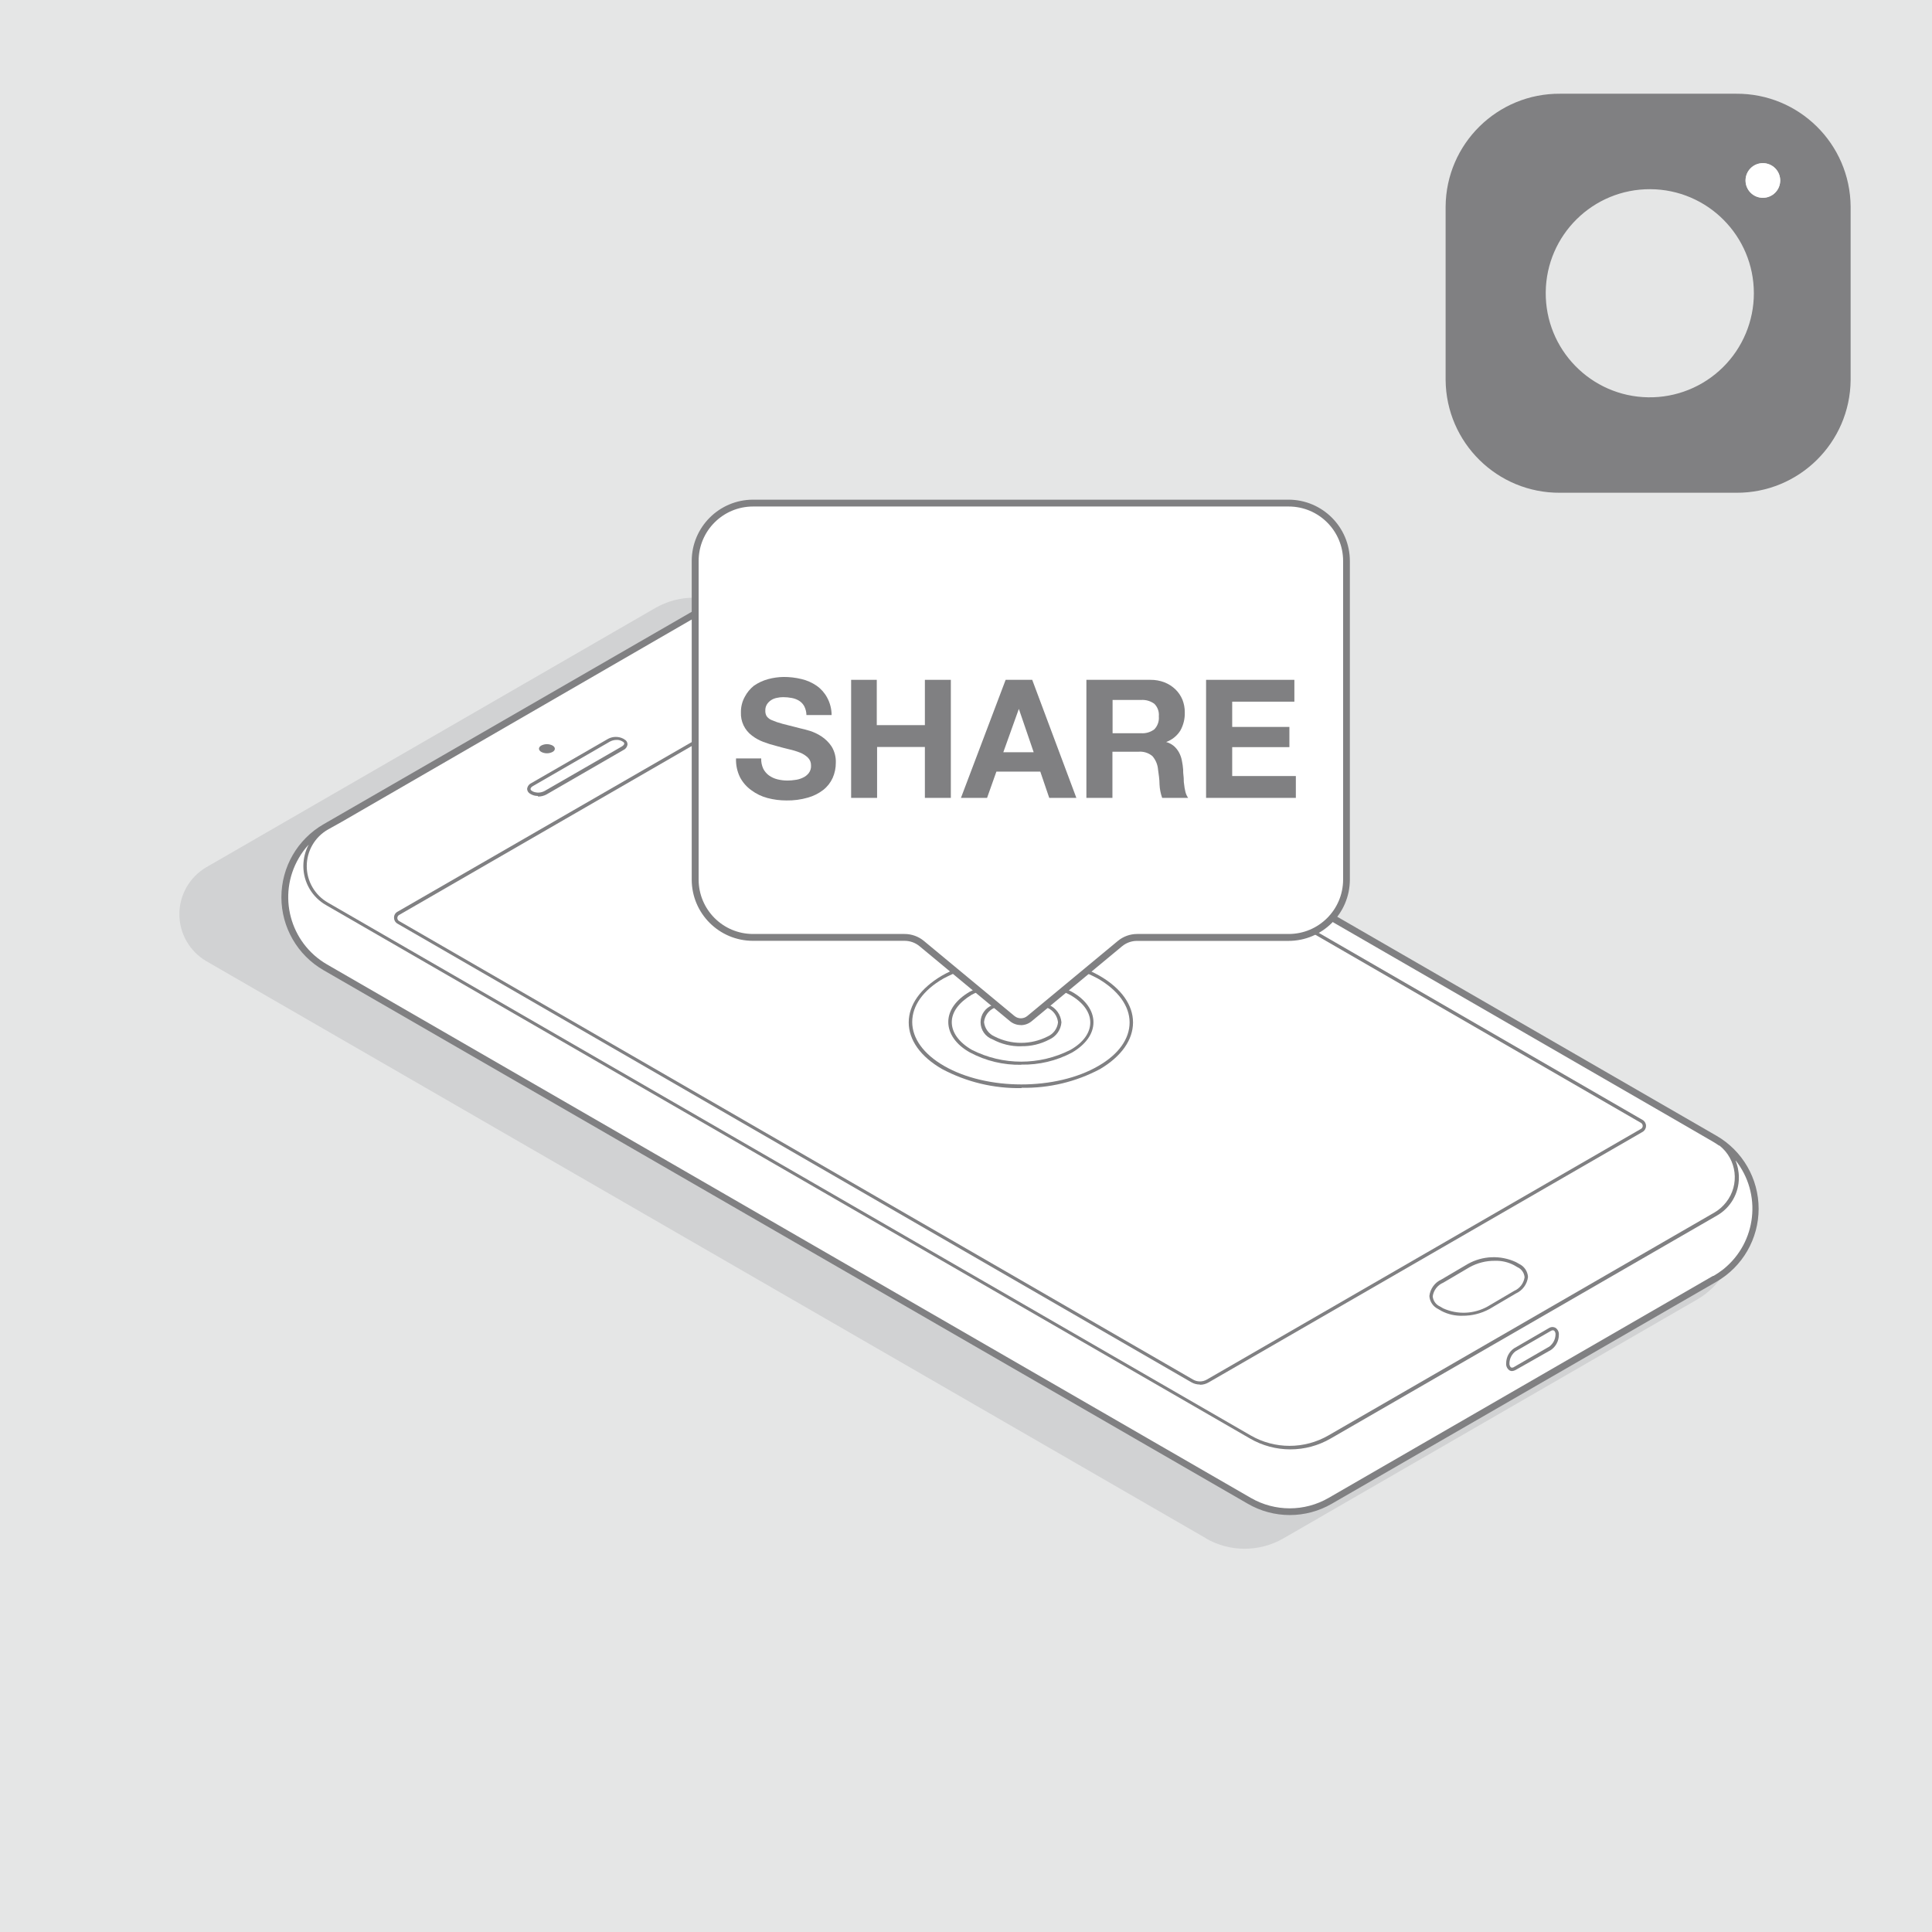
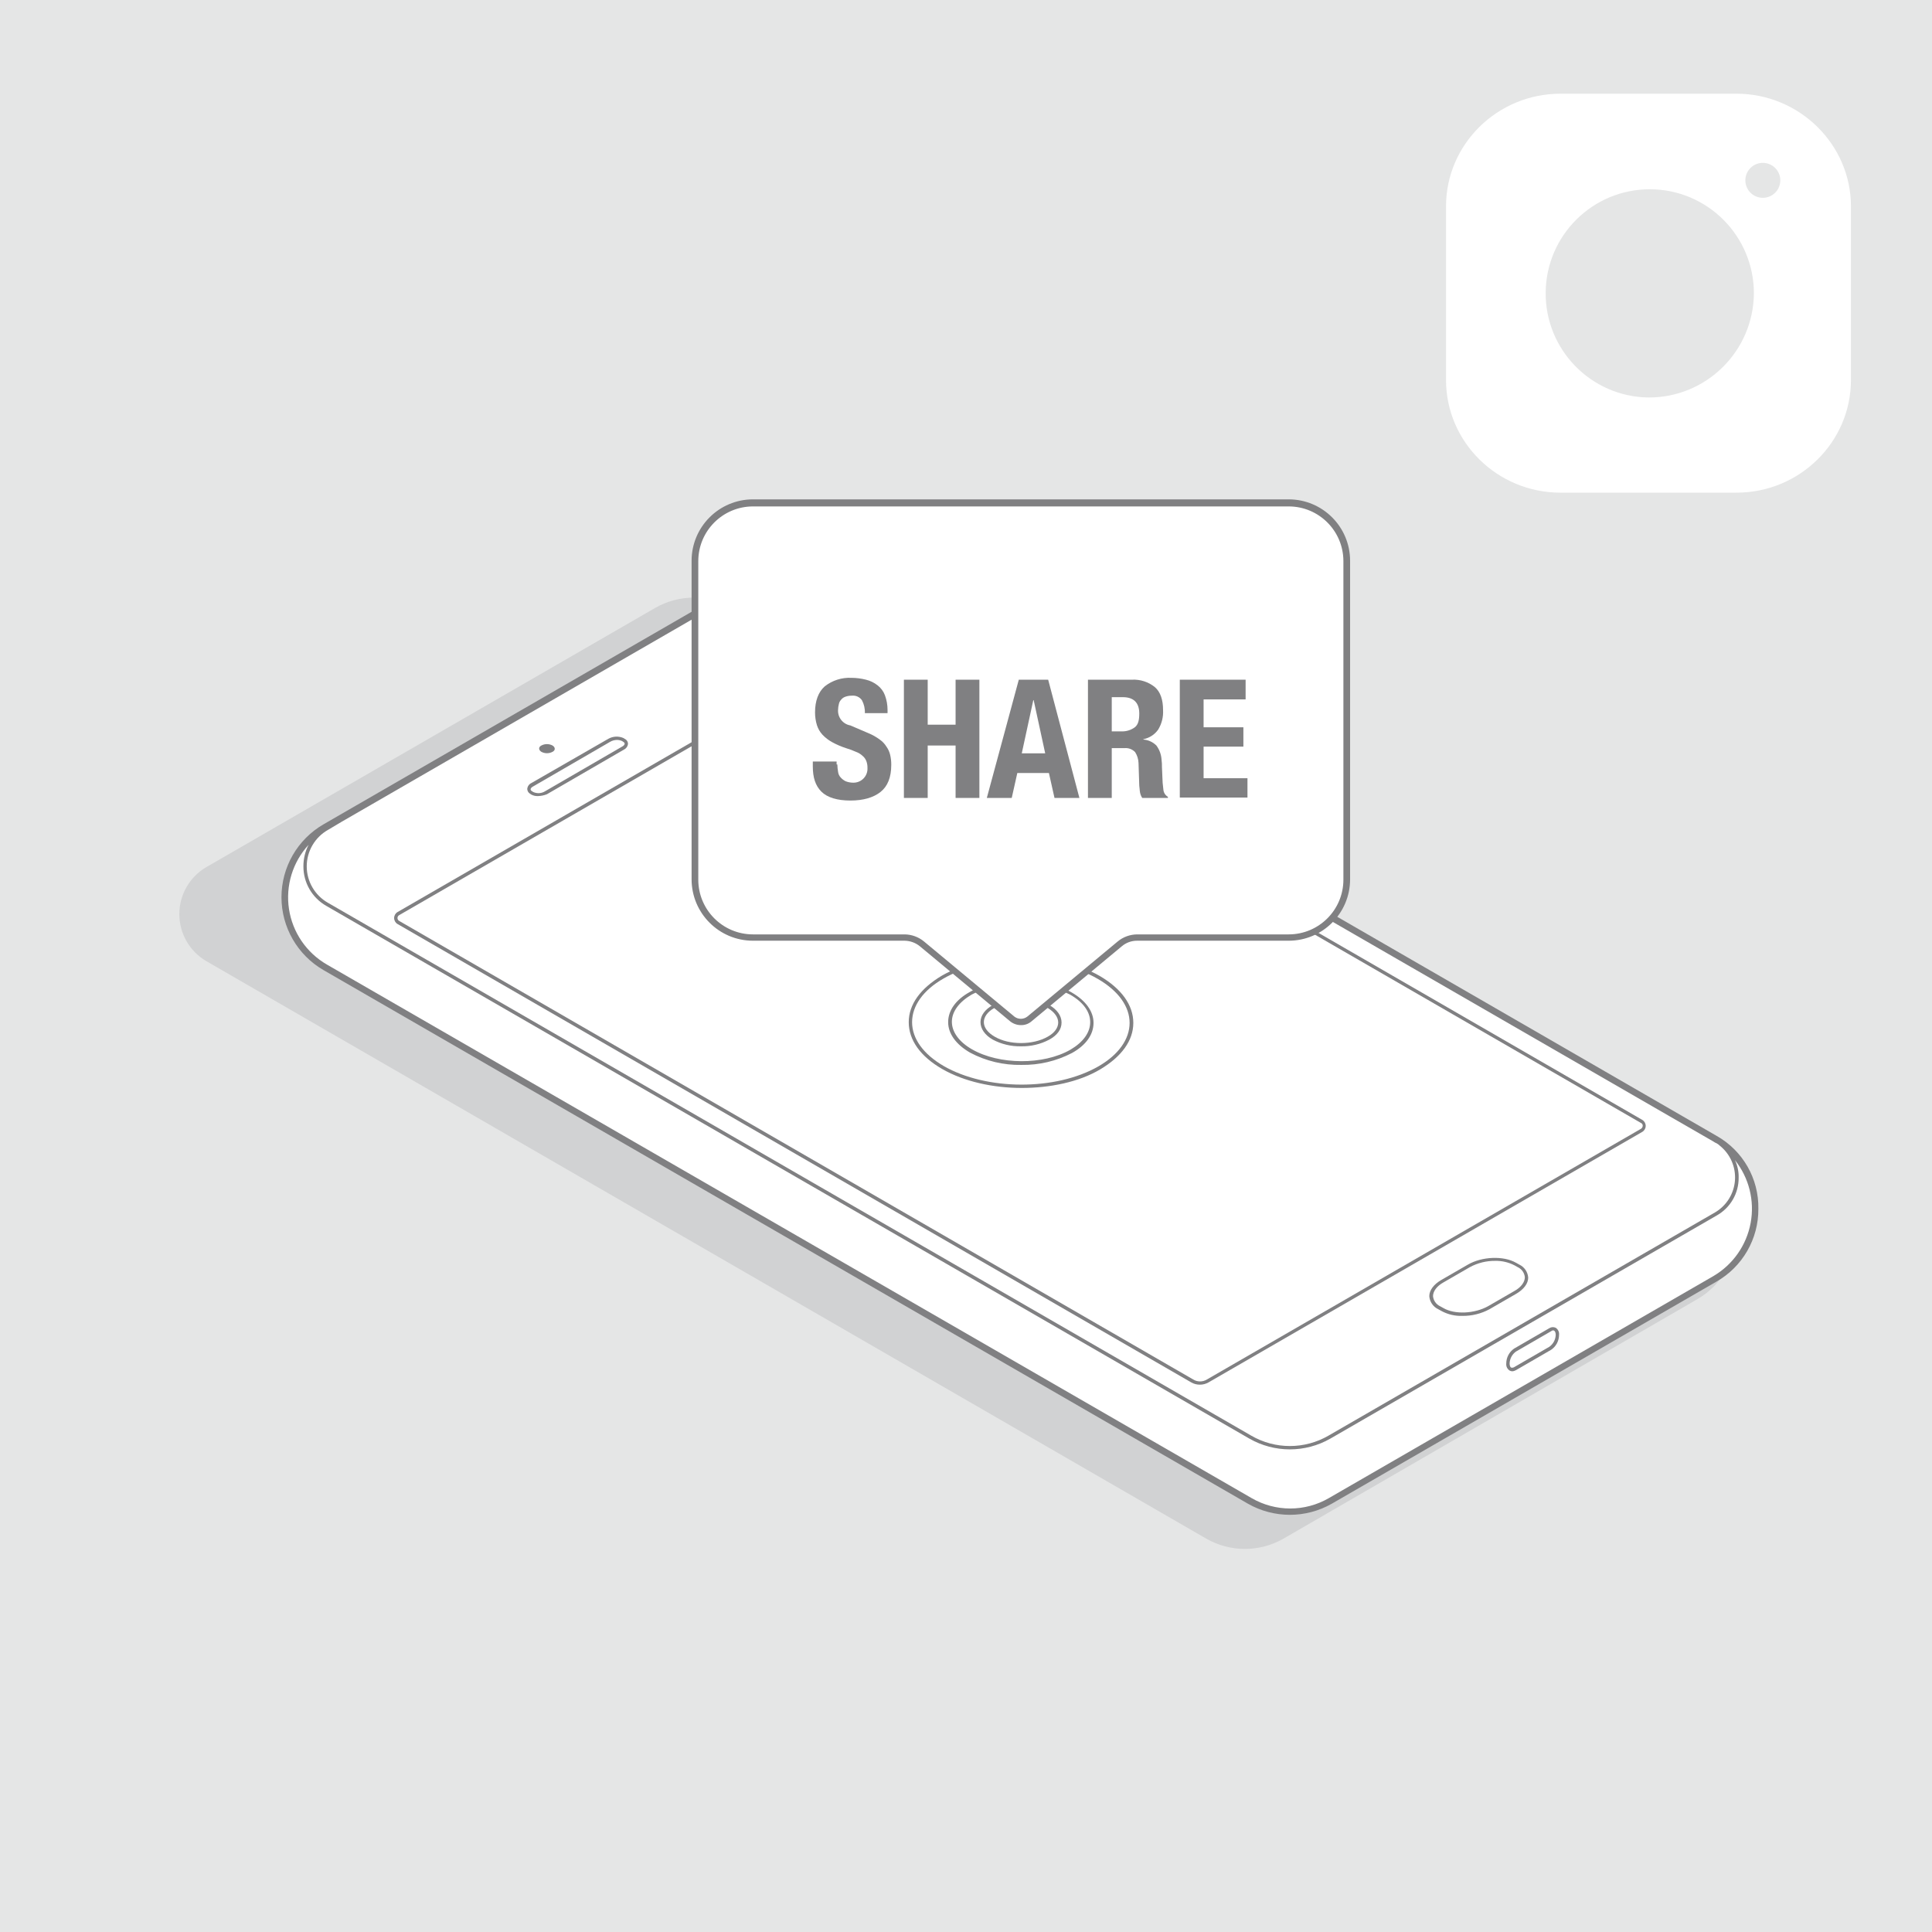
- <svg xmlns="http://www.w3.org/2000/svg" id="Layer_1" data-name="Layer 1" viewBox="0 0 248.58 248.58">
+ <svg xmlns="http://www.w3.org/2000/svg" viewBox="0 0 519.6 519.6">
  <defs>
-     <style>.cls-1{fill:none;}.cls-2{fill:#e5e6e6;}.cls-3{clip-path:url(#clip-path);}.cls-4{fill:#d1d2d3;}.cls-5{fill:#fff;}.cls-6{fill:#808082;}.cls-7{isolation:isolate;}</style>
+     <style>.cls-1{fill:none;}.cls-2{fill:#e5e6e6;}.cls-3{clip-path:url(#clip-path);}.cls-4{fill:#d1d2d3;}.cls-5{fill:#fff;}.cls-6{fill:#808082;}</style>
    <clipPath id="clip-path">
-       <rect class="cls-1" y="24.38" width="248.58" height="225.62" />
+       <rect class="cls-1" y="51" width="519.6" height="471.7" />
    </clipPath>
  </defs>
-   <g id="Layer_3" data-name="Layer 3">
-     <rect class="cls-2" width="248.58" height="248.58" />
-     <g class="cls-3">
-       <path class="cls-4" d="M155.18,197.93,26.55,123.67a7,7,0,0,1,0-12.09L84.29,78.24a10,10,0,0,1,10,0L218.4,149.92a10,10,0,0,1,0,17.26l-53.26,30.75a10,10,0,0,1-10,0" />
-       <path class="cls-5" d="M166,194.5a10.42,10.42,0,0,1-5.2-1.4l-119-68.64a10.4,10.4,0,0,1,0-18L91.3,77.88a10.43,10.43,0,0,1,10.45,0l118.88,68.63a10.41,10.41,0,0,1,0,18L171.15,193.1a10.42,10.42,0,0,1-5.2,1.4" />
-       <path class="cls-6" d="M220.85,146.13,102,77.5a10.87,10.87,0,0,0-10.89,0L41.63,106.05a10.84,10.84,0,0,0,0,18.78l118.9,68.64a10.77,10.77,0,0,0,10.84,0l49.48-28.56a10.84,10.84,0,0,0,0-18.78M91.52,78.25a10,10,0,0,1,10,0l113.21,65.36,2.83,1.64,2.83,1.64c.27.16.53.32.78.5h.06a5.2,5.2,0,0,1,.86,7.3A5.26,5.26,0,0,1,220.6,156l-49.68,28.69a10,10,0,0,1-10,0L42.18,116.13a5.42,5.42,0,0,1,0-9.39l1.79-1Zm128.89,85.91-49.47,28.57a10,10,0,0,1-10,0L42.06,124.08a10,10,0,0,1-3.62-13.67,9.52,9.52,0,0,1,1.28-1.74,5.91,5.91,0,0,0-.69,2.76,5.79,5.79,0,0,0,3,5.07l118.79,68.58a10.34,10.34,0,0,0,10.4,0l49.69-28.68a5.59,5.59,0,0,0,2.82-4.88,5.72,5.72,0,0,0-.46-2.27,10,10,0,0,1-1.54,14.06,10.58,10.58,0,0,1-1.25.85" />
-       <path class="cls-6" d="M154.38,178.14a2.18,2.18,0,0,1-1.11-.3l-102.13-59a.87.87,0,0,1-.44-.77.83.83,0,0,1,.44-.76L107,85.1a2.25,2.25,0,0,1,2.22,0l102.13,59a.89.89,0,0,1,0,1.53L155.5,177.87a2.18,2.18,0,0,1-1.11.3m-.89-.67a1.77,1.77,0,0,0,1.78,0l55.85-32.25a.44.44,0,0,0,.23-.38.47.47,0,0,0-.23-.4L109,85.47a1.82,1.82,0,0,0-1.78,0L51.36,117.72a.45.45,0,0,0-.18.61.39.39,0,0,0,.18.18Z" />
-       <path class="cls-6" d="M188.16,169.29a5.44,5.44,0,0,1-2.68-.61l-.43-.25a2,2,0,0,1-1.14-1.68,2.67,2.67,0,0,1,1.56-2.13l3.4-2a6.8,6.8,0,0,1,6.16-.24l.43.24a2,2,0,0,1,1.14,1.68,2.68,2.68,0,0,1-1.57,2.13l-3.4,2a7.14,7.14,0,0,1-3.47.86m4.18-7.07a6.6,6.6,0,0,0-3.25.82l-3.4,2a2.24,2.24,0,0,0-1.35,1.75,1.58,1.58,0,0,0,.92,1.3l.43.25a6.36,6.36,0,0,0,5.73-.25l3.4-2a2.25,2.25,0,0,0,1.34-1.75,1.55,1.55,0,0,0-.92-1.3l-.43-.25a4.93,4.93,0,0,0-2.47-.57" />
-       <path class="cls-6" d="M71.09,95.92c.4.23.4.61,0,.83a1.59,1.59,0,0,1-1.44,0c-.4-.23-.41-.6,0-.83a1.59,1.59,0,0,1,1.44,0" />
-       <path class="cls-6" d="M69.22,102.41a1.73,1.73,0,0,1-.86-.2l-.13-.07a.76.76,0,0,1-.41-.62.94.94,0,0,1,.54-.76l9.9-5.71a2.13,2.13,0,0,1,1.95,0l.12.08a.71.71,0,0,1,.41.62.91.91,0,0,1-.53.75l-9.9,5.72a2.29,2.29,0,0,1-1.09.27M79.35,95.2a1.8,1.8,0,0,0-.88.22l-9.9,5.72c-.2.11-.31.25-.31.38a.31.31,0,0,0,.19.24l.12.08a1.73,1.73,0,0,0,1.52-.08L80,96.05c.2-.12.32-.26.32-.38s-.12-.21-.2-.25L80,95.35a1.31,1.31,0,0,0-.64-.15" />
-       <path class="cls-6" d="M194.55,176.41a.63.63,0,0,1-.33-.09,1,1,0,0,1-.43-.92,2.35,2.35,0,0,1,1-1.91l4.55-2.64a.79.79,0,0,1,.81,0,1,1,0,0,1,.42.91,2.37,2.37,0,0,1-1,1.92L195,176.27a1.07,1.07,0,0,1-.47.14m5.28-5.26a.57.57,0,0,0-.25.08L195,173.86a2,2,0,0,0-.79,1.54.65.65,0,0,0,.2.54.4.4,0,0,0,.38-.05l4.55-2.63a2,2,0,0,0,.8-1.54.65.65,0,0,0-.2-.54h-.13" />
-       <path class="cls-6" d="M131.44,140a20.9,20.9,0,0,1-10.22-2.45c-2.78-1.59-4.3-3.74-4.3-6s1.51-4.38,4.24-6c5.58-3.22,14.7-3.2,20.32,0,2.77,1.6,4.3,3.74,4.3,6s-1.51,4.38-4.24,6a20.66,20.66,0,0,1-10.1,2.41m-.18-16.41a20.17,20.17,0,0,0-9.89,2.36c-2.59,1.49-4,3.48-4,5.58s1.45,4.13,4.09,5.65c5.5,3.18,14.42,3.19,19.88,0,2.6-1.5,4-3.49,4-5.59s-1.46-4.13-4.09-5.65a20.5,20.5,0,0,0-10-2.39" />
-       <path class="cls-6" d="M131.41,137a13.43,13.43,0,0,1-6.6-1.58c-1.81-1-2.8-2.44-2.8-3.93s1-2.86,2.76-3.89a14.51,14.51,0,0,1,13.12,0c1.8,1,2.8,2.44,2.8,3.93s-1,2.87-2.76,3.9a13.35,13.35,0,0,1-6.52,1.55m-.12-10.53A12.91,12.91,0,0,0,125,128c-1.63,1-2.54,2.2-2.54,3.52s.92,2.6,2.59,3.56a14,14,0,0,0,12.68,0c1.65-.94,2.55-2.19,2.55-3.52s-.92-2.59-2.59-3.55a13,13,0,0,0-6.38-1.53" />
-       <path class="cls-6" d="M131.38,134.62a7.38,7.38,0,0,1-3.65-.88,2.35,2.35,0,0,1,0-4.43,8,8,0,0,1,7.26,0,2.69,2.69,0,0,1,1.58,2.23,2.65,2.65,0,0,1-1.56,2.21,7.43,7.43,0,0,1-3.61.86m-.06-5.75a6.9,6.9,0,0,0-3.39.81,2.25,2.25,0,0,0-1.34,1.84,2.29,2.29,0,0,0,1.36,1.85,7.52,7.52,0,0,0,6.82,0,2.24,2.24,0,0,0,1.34-1.83,2.31,2.31,0,0,0-1.36-1.86,7.06,7.06,0,0,0-3.43-.82" />
-       <path class="cls-5" d="M165.81,64.74H96.89a7.46,7.46,0,0,0-7.45,7.45v41a7.46,7.46,0,0,0,7.45,7.45h19.5a3.48,3.48,0,0,1,2.21.79l11.64,9.65a1.75,1.75,0,0,0,2.22,0l11.63-9.65a3.52,3.52,0,0,1,2.22-.79h19.5a7.47,7.47,0,0,0,7.45-7.45v-41a7.47,7.47,0,0,0-7.45-7.45" />
-       <path class="cls-6" d="M131.34,131.89a2.18,2.18,0,0,1-1.38-.49l-11.64-9.65a3,3,0,0,0-1.93-.7H96.89A7.88,7.88,0,0,1,89,113.18h0v-41a7.9,7.9,0,0,1,7.88-7.89H165.8a7.9,7.9,0,0,1,7.88,7.89v41a7.9,7.9,0,0,1-7.88,7.88H146.3a3,3,0,0,0-1.94.7l-11.64,9.65a2.18,2.18,0,0,1-1.39.49M96.89,65.17a7,7,0,0,0-7,7v41a7,7,0,0,0,7,7h19.5a3.9,3.9,0,0,1,2.49.9l11.64,9.65a1.3,1.3,0,0,0,1.66,0l11.64-9.65a3.9,3.9,0,0,1,2.49-.9h19.5a7,7,0,0,0,7-7v-41a7,7,0,0,0-7-7Z" />
+   <g id="Layer_2" data-name="Layer 2">
+     <g id="Layer_1-2" data-name="Layer 1">
+       <rect class="cls-2" width="519.6" height="519.6" />
+       <g class="cls-3">
+         <path class="cls-4" d="M324.4,413.8,55.5,258.5a14.64,14.64,0,0,1,0-25.3l120.7-69.7a20.88,20.88,0,0,1,20.8,0L456.5,313.3a20.84,20.84,0,0,1,0,36.1L345.2,413.8a20.88,20.88,0,0,1-20.8,0" />
+       </g>
+       <g class="cls-3">
+         <path class="cls-5" d="M346.9,406.6a22,22,0,0,1-10.9-2.9L87.5,260.2a21.75,21.75,0,0,1,0-37.7l103.4-59.7a21.93,21.93,0,0,1,21.8,0L461.2,306.3a21.75,21.75,0,0,1,0,37.7L357.8,403.7a22,22,0,0,1-10.9,2.9" />
+       </g>
+       <g class="cls-3">
+         <path class="cls-6" d="M461.7,305.5,213.2,162a22.51,22.51,0,0,0-22.8,0L87,221.7a22.65,22.65,0,0,0,0,39.2L335.6,404.4a22.78,22.78,0,0,0,22.6,0l103.4-59.7a22.35,22.35,0,0,0,11.3-19.6,22.06,22.06,0,0,0-11.2-19.6M191.3,163.6a20.66,20.66,0,0,1,10.5-2.8,20.93,20.93,0,0,1,10.5,2.8L449,300.2l5.9,3.4,5.9,3.4a4.05,4.05,0,0,0,.9.5,4.23,4.23,0,0,1,.7.5l.1.1a10.92,10.92,0,0,1-1.3,18l-103.9,60a20.71,20.71,0,0,1-20.8,0L88.2,242.8a11.27,11.27,0,0,1,0-19.6l3.7-2.2ZM460.8,343.2,357.4,402.9a20.71,20.71,0,0,1-20.8,0L87.9,259.4A20.87,20.87,0,0,1,83,227.2a12.43,12.43,0,0,0-1.4,5.8,12.18,12.18,0,0,0,6.1,10.6L336,386.9a21.93,21.93,0,0,0,21.8,0l103.9-60a11.56,11.56,0,0,0,5.9-10.2,10.44,10.44,0,0,0-1-4.7,21,21,0,0,1-5.8,31.2" />
+       </g>
+       <g class="cls-3">
+         <path class="cls-6" d="M322.7,372.4a4.65,4.65,0,0,1-2.3-.6L106.9,248.5a1.87,1.87,0,0,1,0-3.2l116.7-67.4a4.71,4.71,0,0,1,4.6,0L441.7,301.2a1.87,1.87,0,0,1,0,3.2L325,371.8a4.65,4.65,0,0,1-2.3.6m-1.8-1.4a3.52,3.52,0,0,0,3.7,0l116.7-67.4a1,1,0,0,0,.5-.8.79.79,0,0,0-.5-.8L227.8,178.7a3.52,3.52,0,0,0-3.7,0L107.4,246.1a.89.89,0,0,0,0,1.6Z" />
+       </g>
+       <g class="cls-3">
+         <path class="cls-6" d="M393.3,353.9a11,11,0,0,1-5.6-1.3l-.9-.5a4.21,4.21,0,0,1-2.4-3.5c0-1.6,1.2-3.2,3.3-4.4l7.1-4.1c3.8-2.2,9.6-2.4,12.9-.5l.9.5a4.21,4.21,0,0,1,2.4,3.5c0,1.6-1.2,3.2-3.3,4.4l-7.1,4.1a14.9,14.9,0,0,1-7.3,1.8m8.8-14.8a14,14,0,0,0-6.8,1.7l-7.1,4.1c-1.8,1-2.8,2.4-2.8,3.7a3.34,3.34,0,0,0,1.9,2.7l.9.5c3.1,1.8,8.4,1.5,12-.5l7.1-4.1c1.8-1,2.8-2.4,2.8-3.7a3.34,3.34,0,0,0-1.9-2.7l-.9-.5a10.79,10.79,0,0,0-5.2-1.2" />
+       </g>
+       <g class="cls-3">
+         <path class="cls-6" d="M148.6,200.5c.8.5.8,1.3,0,1.7a3.19,3.19,0,0,1-3,0c-.8-.5-.8-1.3,0-1.7a3.19,3.19,0,0,1,3,0" />
+       </g>
+       <g class="cls-3">
+         <path class="cls-6" d="M144.7,214.1a3.42,3.42,0,0,1-1.8-.4l-.3-.2a1.56,1.56,0,0,1-.8-1.3,1.94,1.94,0,0,1,1.1-1.6l20.7-11.9a4.58,4.58,0,0,1,4.1-.2l.3.2a1.48,1.48,0,0,1,.9,1.3,1.94,1.94,0,0,1-1.1,1.6l-20.7,12a6.87,6.87,0,0,1-2.4.5M165.9,199a3.74,3.74,0,0,0-1.8.5l-20.7,12c-.4.2-.7.5-.7.8a.66.66,0,0,0,.4.5l.3.2a3.35,3.35,0,0,0,3.2-.2l20.7-12c.4-.2.7-.5.7-.8s-.3-.4-.4-.5l-.3-.2a3.19,3.19,0,0,0-1.4-.3" />
+       </g>
+       <g class="cls-3">
+         <path class="cls-6" d="M406.7,368.8a1.45,1.45,0,0,1-.7-.2,2,2,0,0,1-.9-1.9,4.87,4.87,0,0,1,2.1-4l9.5-5.5a1.74,1.74,0,0,1,1.7-.1,2,2,0,0,1,.9,1.9,4.87,4.87,0,0,1-2.1,4l-9.5,5.5a2.24,2.24,0,0,1-1,.3m11-11a.76.76,0,0,0-.5.2l-9.5,5.5a4.1,4.1,0,0,0-1.7,3.2c0,.6.2,1,.4,1.1a1.06,1.06,0,0,0,.8-.1l9.5-5.5a4.1,4.1,0,0,0,1.7-3.2c0-.6-.2-1-.4-1.1a.37.37,0,0,0-.3-.1" />
+       </g>
+       <g class="cls-3">
+         <path class="cls-6" d="M274.8,292.6c-7.7,0-15.5-1.7-21.4-5.1s-9-7.8-9-12.6,3.2-9.1,8.9-12.5c11.7-6.7,30.7-6.7,42.5.1,5.8,3.4,9,7.8,9,12.6s-3.2,9.1-8.9,12.5-13.5,5-21.1,5m-.4-34.3c-7.5,0-15,1.6-20.7,4.9-5.4,3.1-8.4,7.3-8.4,11.7s3,8.6,8.5,11.8c11.5,6.6,30.1,6.7,41.6.1,5.4-3.1,8.4-7.3,8.4-11.7s-3-8.6-8.5-11.8c-5.8-3.4-13.4-5-20.9-5" />
+       </g>
+       <g class="cls-3">
+         <path class="cls-6" d="M274.7,286.4a28.17,28.17,0,0,1-13.8-3.3c-3.8-2.2-5.9-5.1-5.9-8.2s2-6,5.8-8.1c7.5-4.4,19.8-4.3,27.4.1,3.8,2.2,5.9,5.1,5.9,8.2s-2,6-5.8,8.1a28.46,28.46,0,0,1-13.6,3.2m-.2-22a26.83,26.83,0,0,0-13.2,3.1c-3.4,2-5.3,4.6-5.3,7.3s1.9,5.4,5.4,7.4c7.3,4.2,19.2,4.3,26.5.1,3.4-2,5.3-4.6,5.3-7.4s-1.9-5.4-5.4-7.4a28.67,28.67,0,0,0-13.3-3.1" />
+       </g>
+       <g class="cls-3">
+         <path class="cls-6" d="M274.6,281.4a15.53,15.53,0,0,1-7.6-1.8c-2.1-1.2-3.3-2.9-3.3-4.7s1.2-3.4,3.3-4.6a16.94,16.94,0,0,1,15.2,0c2.1,1.2,3.3,2.9,3.3,4.7s-1.1,3.4-3.3,4.6a15.53,15.53,0,0,1-7.6,1.8m-.1-12a14.9,14.9,0,0,0-7.1,1.7c-1.8,1-2.8,2.4-2.8,3.8s1,2.8,2.9,3.9c3.9,2.3,10.3,2.3,14.3,0,1.8-1,2.8-2.4,2.8-3.8s-1-2.8-2.8-3.9a16,16,0,0,0-7.3-1.7" />
+       </g>
+       <g class="cls-3">
+         <path class="cls-5" d="M346.6,135.3H202.5a15.62,15.62,0,0,0-15.6,15.6v85.7a15.62,15.62,0,0,0,15.6,15.6h40.8a7.07,7.07,0,0,1,4.6,1.7l24.3,20.2a3.62,3.62,0,0,0,4.6,0l24.3-20.2a7.07,7.07,0,0,1,4.6-1.7h40.8a15.62,15.62,0,0,0,15.6-15.6V150.9a15.47,15.47,0,0,0-15.5-15.6" />
+       </g>
+       <g class="cls-3">
+         <path class="cls-6" d="M274.6,275.7a4.64,4.64,0,0,1-2.9-1l-24.3-20.2a6.65,6.65,0,0,0-4.1-1.5H202.5A16.52,16.52,0,0,1,186,236.5V150.8a16.52,16.52,0,0,1,16.5-16.5H346.6a16.52,16.52,0,0,1,16.5,16.5v85.7A16.52,16.52,0,0,1,346.6,253H305.8a6.29,6.29,0,0,0-4.1,1.5l-24.3,20.2a4.19,4.19,0,0,1-2.8,1M202.5,136.2a14.72,14.72,0,0,0-14.7,14.7v85.7a14.72,14.72,0,0,0,14.7,14.7h40.8a8.32,8.32,0,0,1,5.2,1.9l24.3,20.2a2.85,2.85,0,0,0,3.5,0l24.3-20.2a8.32,8.32,0,0,1,5.2-1.9h40.8a14.72,14.72,0,0,0,14.7-14.7V150.9a14.72,14.72,0,0,0-14.7-14.7Z" />
+       </g>
+       <path class="cls-6" d="M225.2,205.6a12.31,12.31,0,0,0,.2,2,2.63,2.63,0,0,0,.7,1.5,4.49,4.49,0,0,0,1.3,1,5.58,5.58,0,0,0,2.1.4,3.76,3.76,0,0,0,3.8-4,4.84,4.84,0,0,0-.3-1.8,3.32,3.32,0,0,0-1-1.4,5,5,0,0,0-1.8-1.1,19.73,19.73,0,0,0-2.7-1,21.59,21.59,0,0,1-3.7-1.6,10.56,10.56,0,0,1-2.6-2,6.81,6.81,0,0,1-1.5-2.6,11.59,11.59,0,0,1-.5-3.4c0-3.1.9-5.5,2.6-7a10.72,10.72,0,0,1,7.2-2.3,16,16,0,0,1,3.9.5,8.14,8.14,0,0,1,3.1,1.5,6,6,0,0,1,2,2.7,11.32,11.32,0,0,1,.7,3.9v.9h-6.1a6.71,6.71,0,0,0-.8-3.5,2.93,2.93,0,0,0-2.7-1.2,4.84,4.84,0,0,0-1.8.3,2.42,2.42,0,0,0-1.1.8,2.28,2.28,0,0,0-.6,1.2,5.9,5.9,0,0,0-.2,1.4,4,4,0,0,0,3.3,4.3l4.9,2.1a13.94,13.94,0,0,1,3,1.7,6.4,6.4,0,0,1,1.8,1.9,6.25,6.25,0,0,1,1,2.2,11.15,11.15,0,0,1,.3,2.7c0,3.4-1,5.8-2.9,7.3s-4.6,2.3-8.1,2.3-6.2-.8-7.8-2.4-2.3-3.8-2.3-6.8v-1.3H225v.8Z" />
+       <path class="cls-6" d="M249.5,182.8v12.1H257V182.8h6.4v31.8H257V200.5h-7.5v14.1h-6.4V182.8Z" />
+       <path class="cls-6" d="M281.9,182.8l8.4,31.8h-6.7l-1.5-6.7h-8.5l-1.5,6.7h-6.7l8.6-31.8Zm-.8,19.8L278,188.3h-.1l-3.1,14.3Z" />
+       <path class="cls-6" d="M304.4,182.8a9.05,9.05,0,0,1,6.2,2c1.5,1.3,2.2,3.4,2.2,6.2a9.12,9.12,0,0,1-1.3,5.2,6.32,6.32,0,0,1-4,2.6v.1a5.48,5.48,0,0,1,3.5,1.6,7.1,7.1,0,0,1,1.4,3.9,11.48,11.48,0,0,1,.1,1.9c0,.7.1,1.5.1,2.3a31,31,0,0,0,.3,3.9,2.45,2.45,0,0,0,1.2,1.8v.3h-6.9a4,4,0,0,1-.6-1.5c-.1-.5-.1-1.2-.2-1.8l-.2-6.1a5.85,5.85,0,0,0-.9-2.9,3.47,3.47,0,0,0-2.8-1.1H299v13.4h-6.4V182.8Zm-2.8,13.9a5.72,5.72,0,0,0,3.6-1.1c.9-.7,1.2-1.9,1.2-3.7,0-2.9-1.5-4.4-4.4-4.4h-3v9.2Z" />
+       <path class="cls-6" d="M335,188.1H323.7v7.5h10.7v5.2H323.7v8.5h11.8v5.2H317.3V182.8H335Z" />
+       <path class="cls-5" d="M474.1,53.2a4.7,4.7,0,1,1,4.7-4.7,4.69,4.69,0,0,1-4.7,4.7m-30.8,53.7a28,28,0,1,1,28.4-28,28.23,28.23,0,0,1-28.4,28M467,25.2H419.7c-17,0-30.8,13.6-30.8,30.3v46.7c0,16.7,13.8,30.3,30.8,30.3H467c17,0,30.8-13.6,30.8-30.3V55.5c0-16.7-13.9-30.3-30.8-30.3" />
    </g>
-     <g class="cls-7">
-       <path class="cls-6" d="M98.21,98.92a2.47,2.47,0,0,0,.74.86,3.19,3.19,0,0,0,1.07.49,5.41,5.41,0,0,0,1.28.16,6.52,6.52,0,0,0,1-.08,3.06,3.06,0,0,0,1-.29,2,2,0,0,0,.75-.58,1.46,1.46,0,0,0,.3-1,1.36,1.36,0,0,0-.4-1,3.13,3.13,0,0,0-1-.64,9.59,9.59,0,0,0-1.45-.44c-.54-.13-1.08-.27-1.64-.43a13.87,13.87,0,0,1-1.66-.52,5.57,5.57,0,0,1-1.44-.8,3.53,3.53,0,0,1-1.43-3,4,4,0,0,1,.5-2A4.51,4.51,0,0,1,97,88.23a5.91,5.91,0,0,1,1.83-.85,8,8,0,0,1,2-.28,9.51,9.51,0,0,1,2.29.27,5.74,5.74,0,0,1,1.95.86,4.38,4.38,0,0,1,1.35,1.52A4.73,4.73,0,0,1,107,92h-3.24a2.61,2.61,0,0,0-.28-1.13,1.91,1.91,0,0,0-.65-.7,2.73,2.73,0,0,0-.93-.36,5.73,5.73,0,0,0-1.14-.11,3.63,3.63,0,0,0-.8.09,2.08,2.08,0,0,0-.74.29,1.85,1.85,0,0,0-.54.54,1.42,1.42,0,0,0-.21.8,1.34,1.34,0,0,0,.17.73,1.52,1.52,0,0,0,.67.51,9.39,9.39,0,0,0,1.38.47l2.31.59c.28.06.68.16,1.18.31a6,6,0,0,1,1.5.71A4.6,4.6,0,0,1,107,96.05a3.76,3.76,0,0,1,.54,2.1,4.76,4.76,0,0,1-.4,1.93,4.12,4.12,0,0,1-1.21,1.55,5.77,5.77,0,0,1-2,1,9.31,9.31,0,0,1-2.73.36,9.44,9.44,0,0,1-2.44-.31,6,6,0,0,1-2.08-1A4.78,4.78,0,0,1,95.21,100a5.11,5.11,0,0,1-.51-2.42h3.24A2.87,2.87,0,0,0,98.21,98.92Z" />
-       <path class="cls-6" d="M112.81,87.47V93.3H119V87.47h3.34v15.19H119V96.11h-6.15v6.55h-3.34V87.47Z" />
-       <path class="cls-6" d="M132.81,87.47l5.68,15.19H135l-1.15-3.38H128.2l-1.2,3.38h-3.36l5.75-15.19Zm.19,9.32-1.91-5.58h0l-2,5.58Z" />
-       <path class="cls-6" d="M148,87.47a4.9,4.9,0,0,1,1.84.33,4.32,4.32,0,0,1,1.4.9,4,4,0,0,1,.9,1.33,4.37,4.37,0,0,1,.3,1.63,4.53,4.53,0,0,1-.56,2.32,3.57,3.57,0,0,1-1.84,1.49v0a2.59,2.59,0,0,1,1,.52,3,3,0,0,1,.66.83,3.6,3.6,0,0,1,.37,1.06,8.93,8.93,0,0,1,.16,1.14c0,.25,0,.53.05.86s0,.66.07,1a6.84,6.84,0,0,0,.17,1,2.34,2.34,0,0,0,.35.78h-3.34a6,6,0,0,1-.34-1.72c0-.67-.11-1.31-.19-1.92a3,3,0,0,0-.73-1.74,2.46,2.46,0,0,0-1.8-.56h-3.34v5.94h-3.35V87.47Zm-1.19,6.87a2.52,2.52,0,0,0,1.72-.51,2.12,2.12,0,0,0,.57-1.66,2,2,0,0,0-.57-1.61,2.58,2.58,0,0,0-1.72-.5h-3.66v4.28Z" />
-       <path class="cls-6" d="M166.54,87.47v2.81h-8v3.25h7.36v2.6h-7.36v3.72h8.19v2.81H155.18V87.47Z" />
-     </g>
-     <path class="cls-6" d="M226.79,25.45a2.23,2.23,0,1,1,2.26-2.23,2.23,2.23,0,0,1-2.26,2.23h0M212.07,51.12a13.39,13.39,0,1,1,13.59-13.39,13.39,13.39,0,0,1-13.59,13.39m11.32-39.06H200.74A14.63,14.63,0,0,0,186,26.57V48.89A14.63,14.63,0,0,0,200.74,63.4h22.65a14.63,14.63,0,0,0,14.72-14.51V26.57a14.63,14.63,0,0,0-14.72-14.51" />
-     <path class="cls-5" d="M226.79,25.45a2.23,2.23,0,1,1,2.26-2.23,2.23,2.23,0,0,1-2.26,2.23h0" />
  </g>
</svg>
